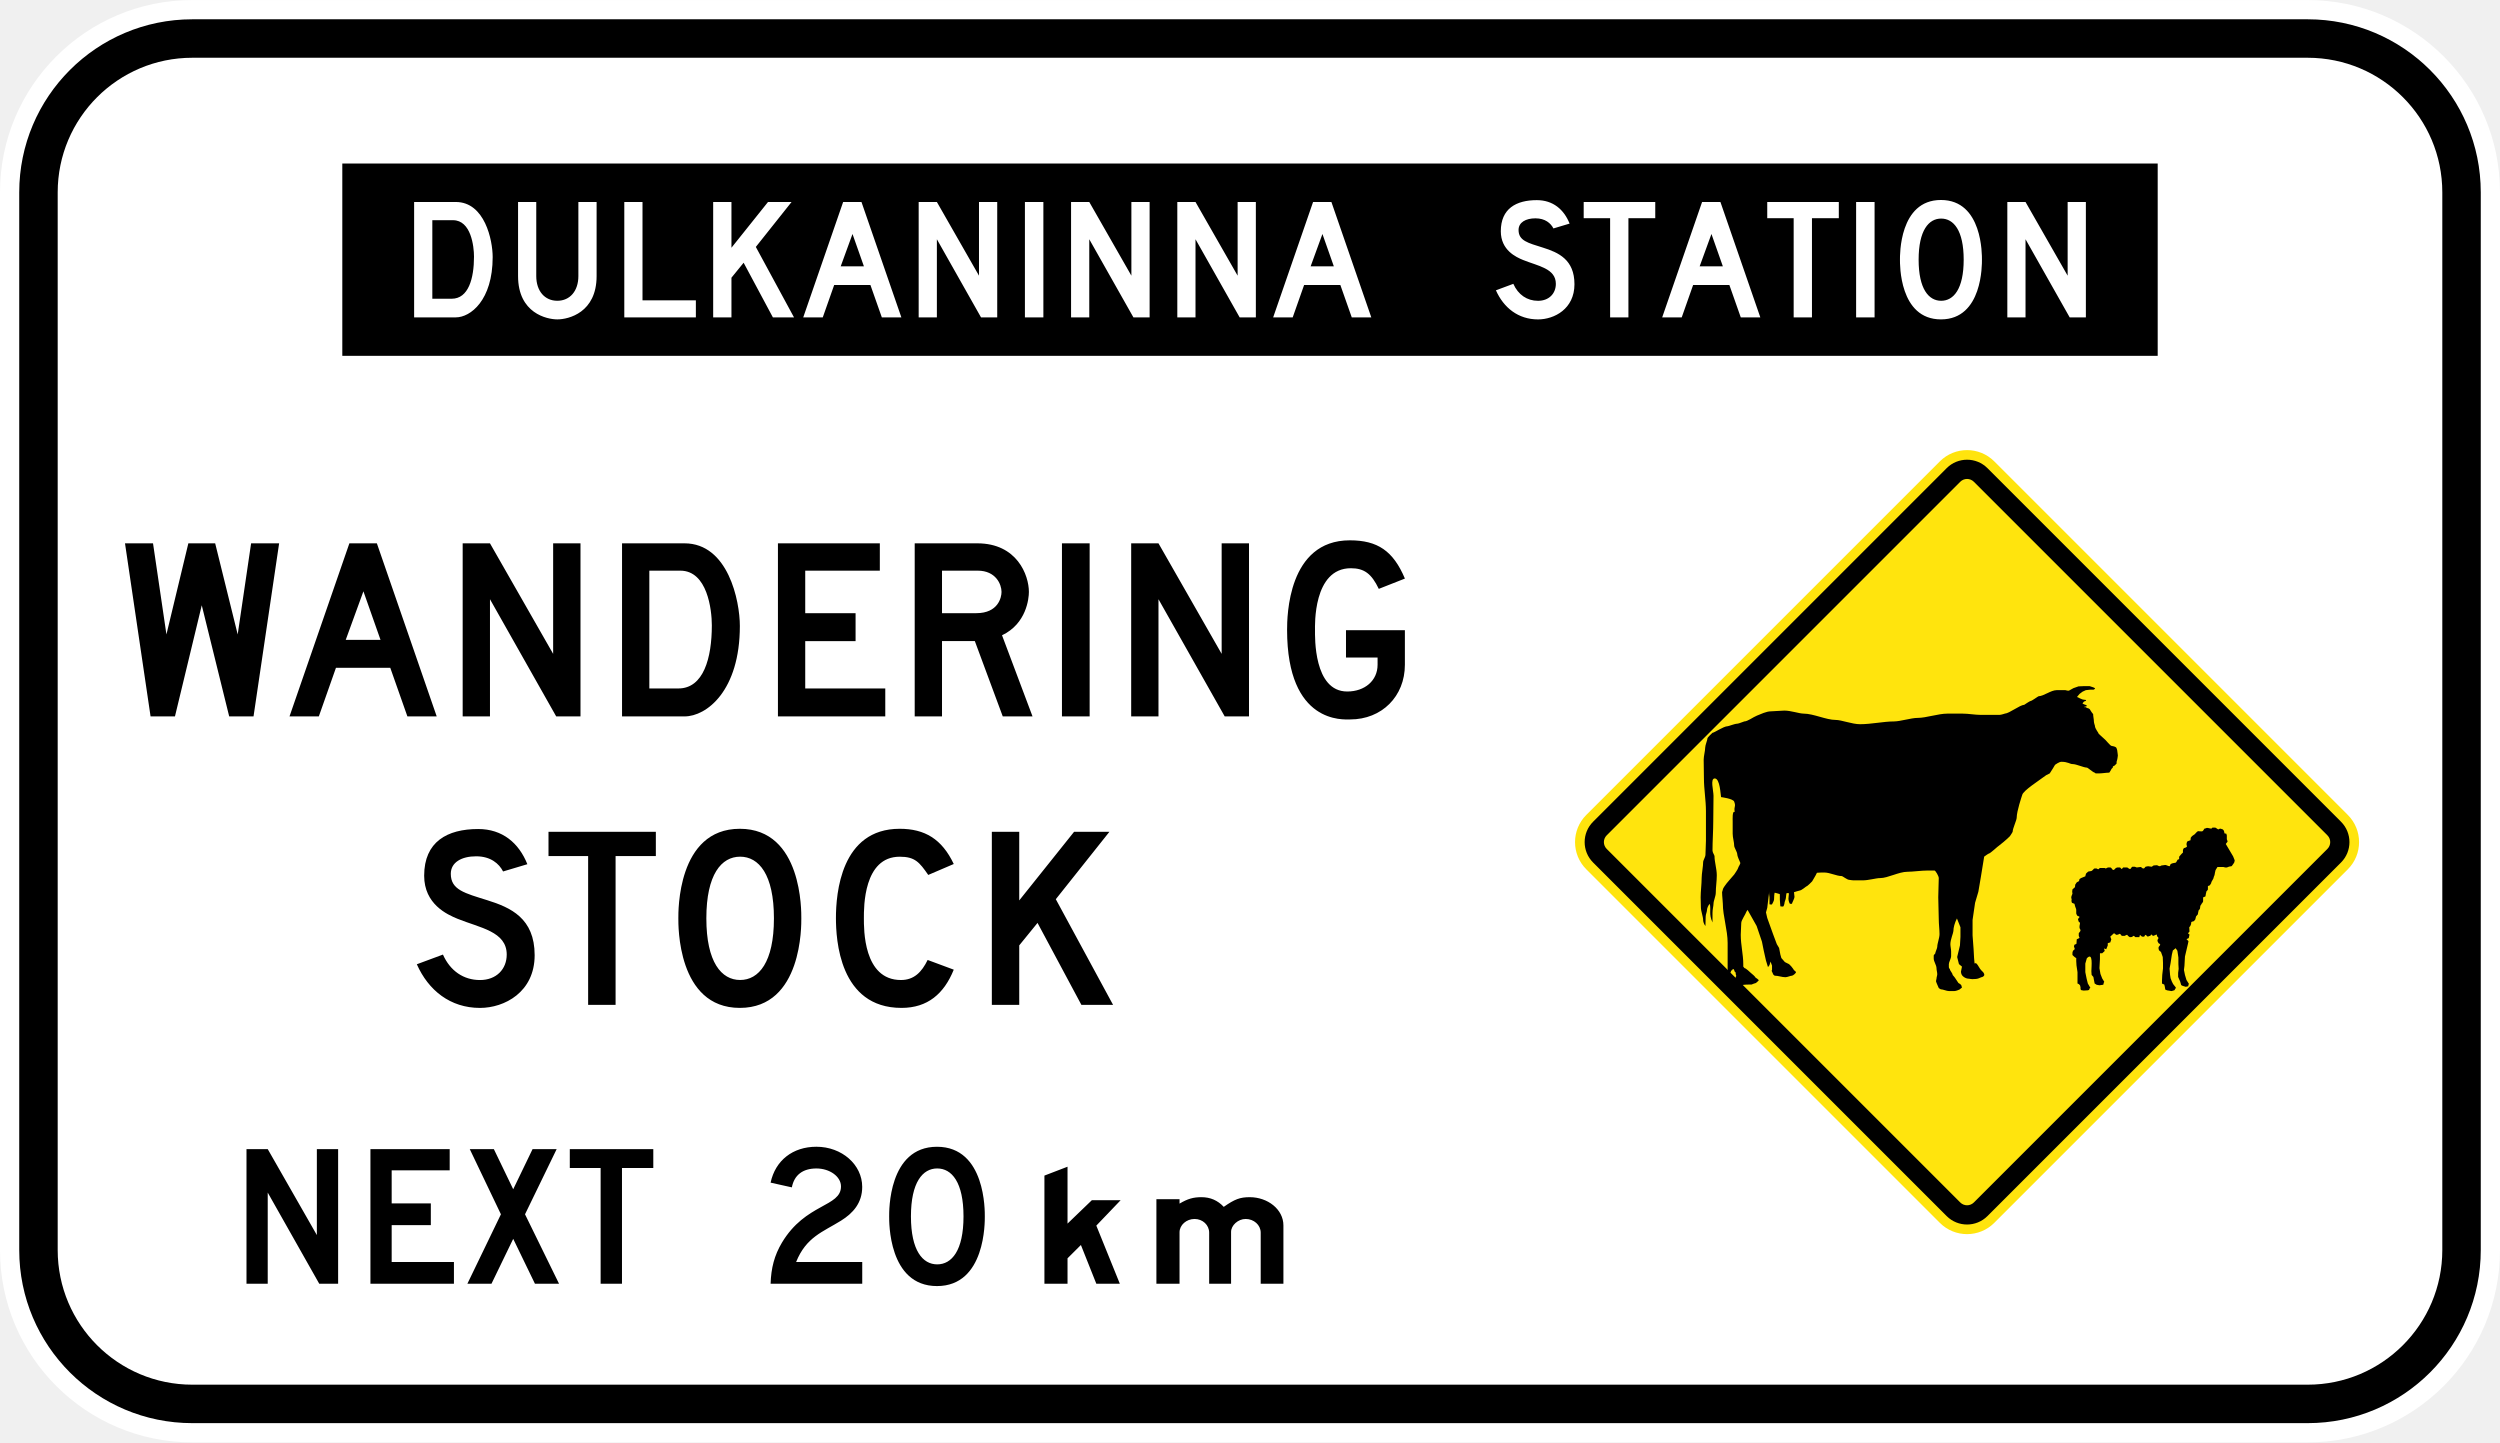
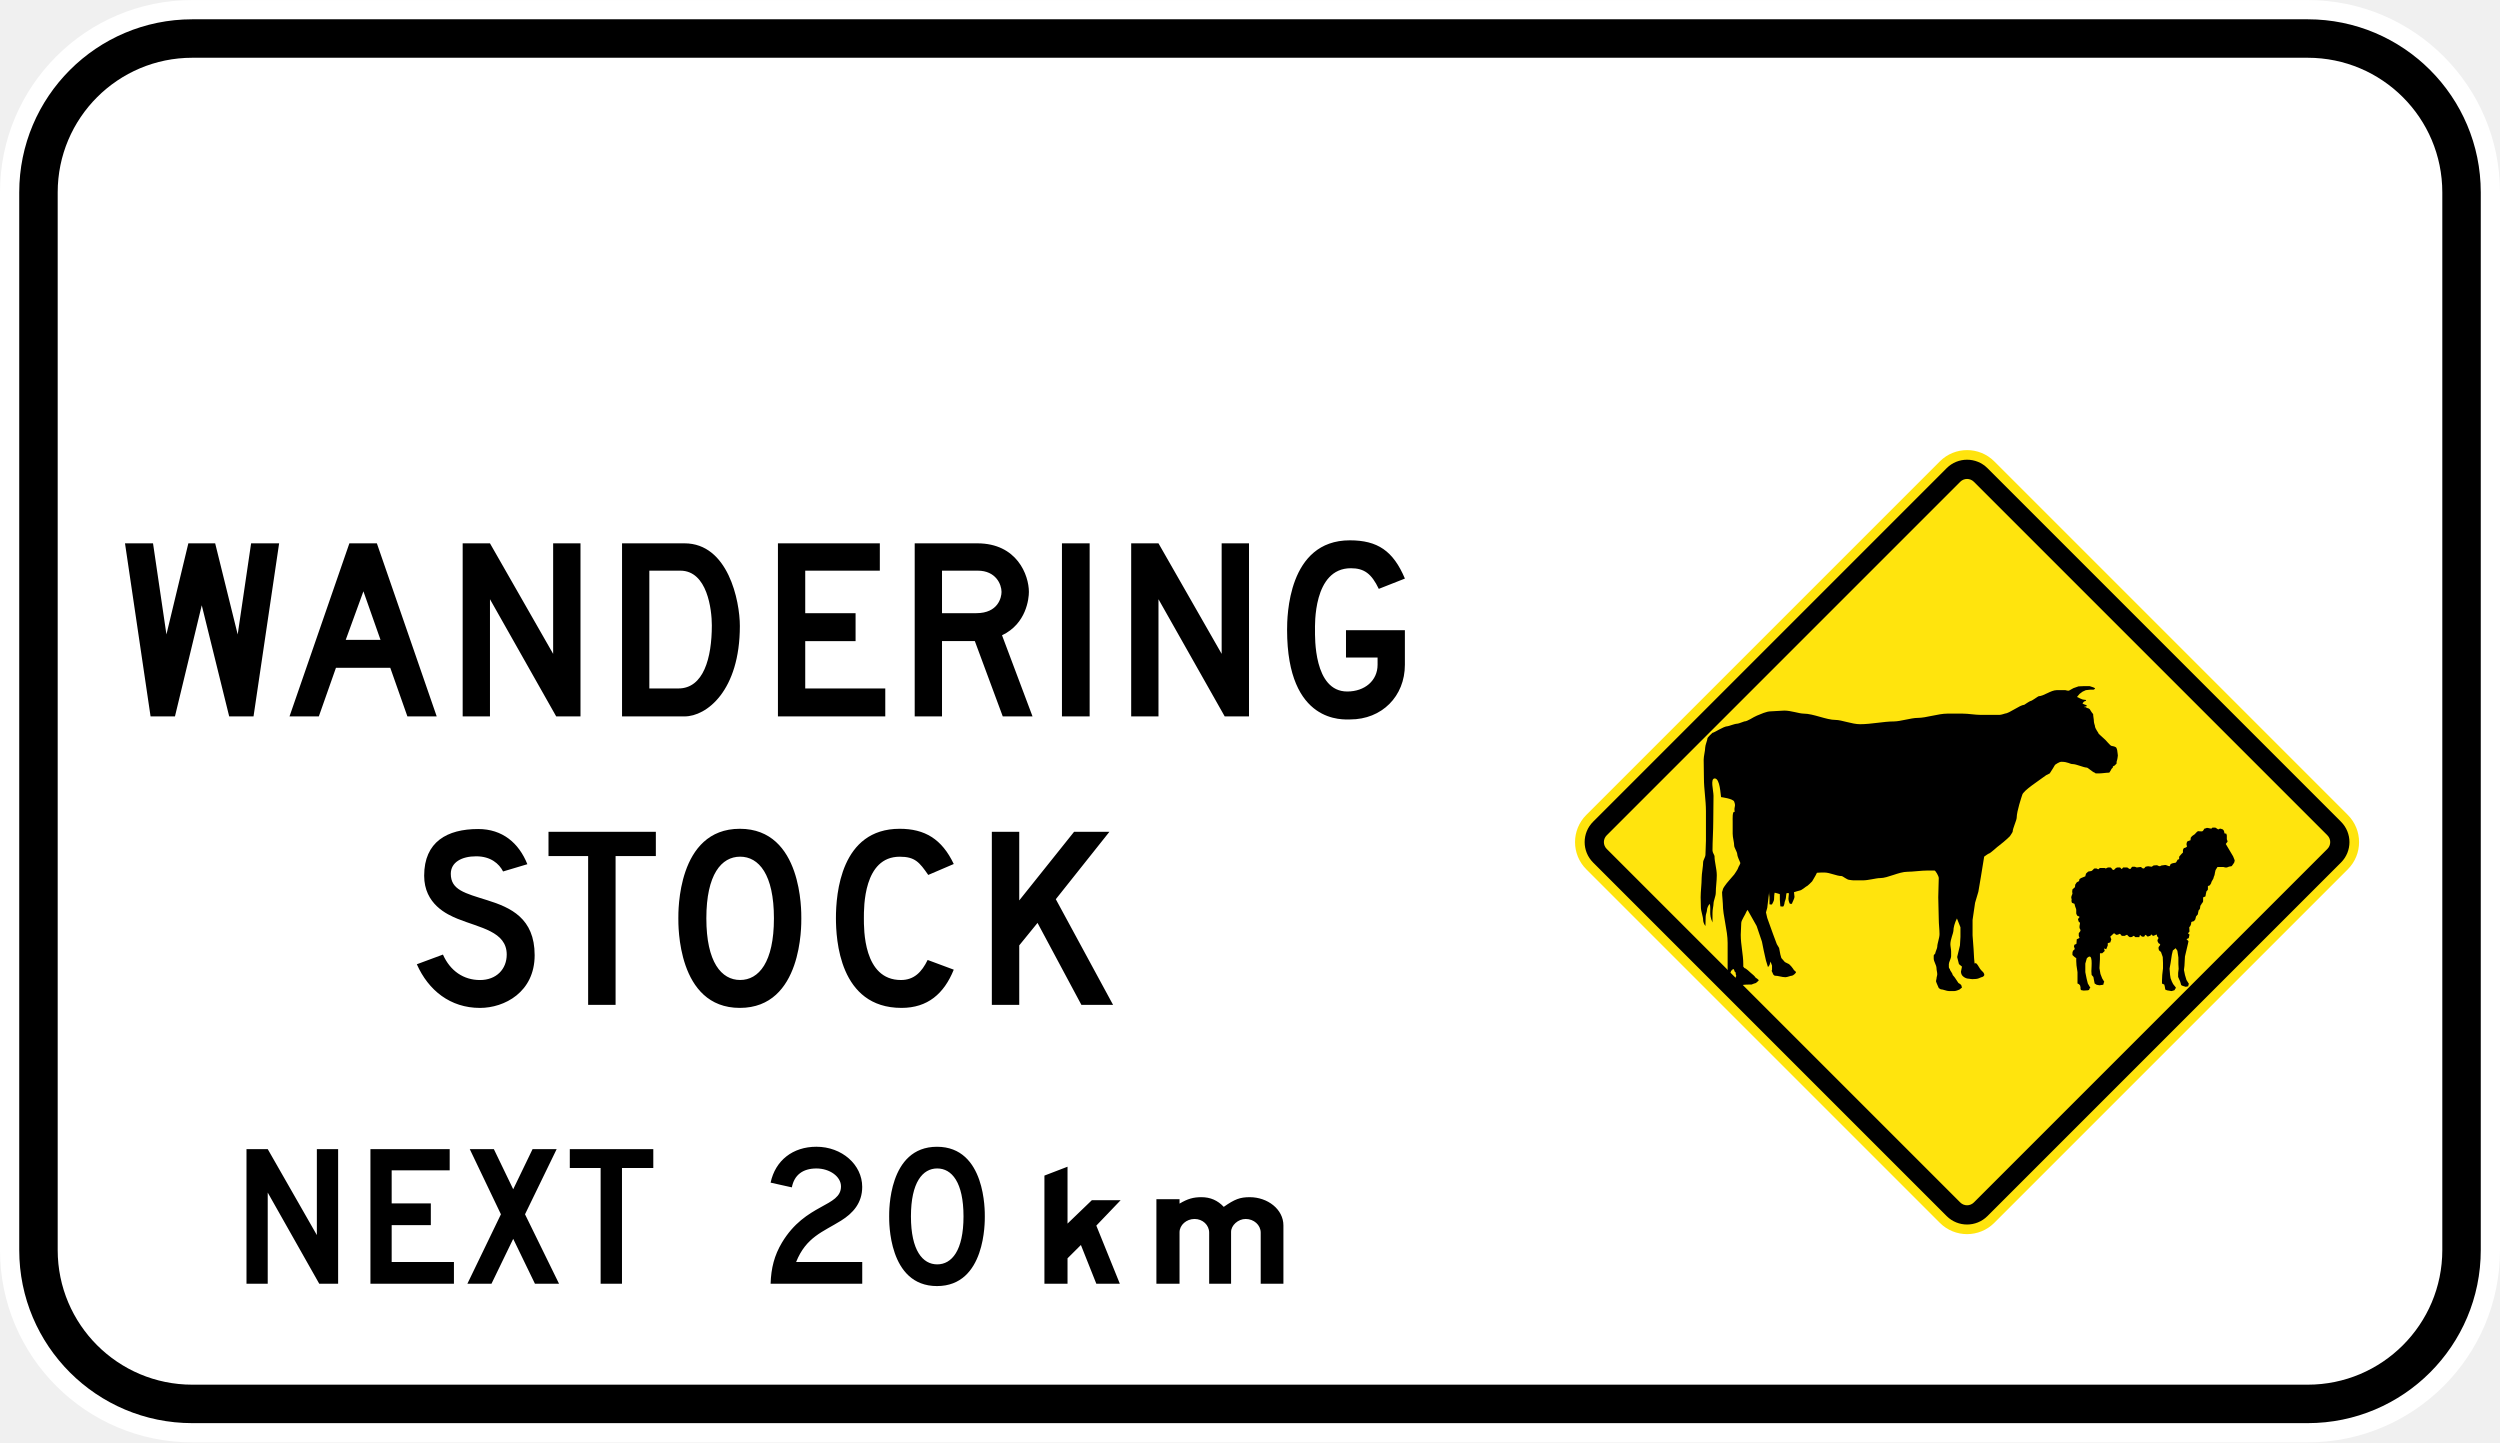
<svg xmlns="http://www.w3.org/2000/svg" version="1.1" width="91.72mm" height="52.92mm" viewBox="0 0 260 150">
  <g transform="scale(0.1)">
    <g id="panel">
      <path id="edge" fill="#fff" d="M200 0h2200a200 200 0 0 1 200 200v1100a200 200 0 0 1 -200 200h-2200a200 200 0 0 1 -200 -200v-1100a200 200 0 0 1 200 -200Z" />
      <path id="border" fill="#000" d="M200 20h2200a180 180 0 0 1 180 180v1100a180 180 0 0 1 -180 180h-2200a180 180 0 0 1 -180 -180v-1100a180 180 0 0 1 180 -180Z" />
      <path id="ground" fill="#fff" d="M200 60h2200a140 140 0 0 1 140 140v1100a140 140 0 0 1 -140 140h-2200a140 140 0 0 1 -140 -140v-1100a140 140 0 0 1 140 -140Z" />
    </g>
    <g id="legend">
-       <rect fill="#000" x="356" y="170" width="1888" height="200" />
-       <path fill="#fff" d="M474.06 330C489.24 330 512.38 312.31 512.38 267.3C512.38 249.88 504.27 210 473.98 210H430.69V330ZM492.96 266.88C492.96 289.47 487.23 310.62 469.77 310.62H449.62V228.94H471.1C489.9 228.94 492.96 256.14 492.96 266.88Z M579.63 332.1C591.36 332.1 620.47 325 620.47 287.06V210H601.51V287.06C601.51 302.64 592.66 312.74 579.61 312.74C566.56 312.74 557.71 302.64 557.71 287.06V210H538.78V287.06C538.78 325.81 568.95 332.1 579.63 332.1Z M649.27 330H723.7V312.31H668.2V210H649.27Z M803.8 330H825.76L786.06 256.74L823.23 210H798.73L760.71 257.58V210H741.7V330H760.71V288.75L773.38 273.17Z M917.1 330H937.42L895.93 210H876.87L835.36 330H855.68L867.55 296.31H905.23ZM886.6 243.27 898.47 276.94H874.33Z M1020.26 330H1037.11V210H1018.15V286.63L974.35 210H955.42V330H974.35V248.75Z M1065.91 330H1085.11V210H1065.91Z M1178.75 330H1195.6V210H1176.64V286.63L1132.84 210H1113.91V330H1132.84V248.75Z M1289.24 330H1306.09V210H1287.13V286.63L1243.33 210H1224.4V330H1243.33V248.75Z M1405.83 330H1426.15L1384.66 210H1365.6L1324.09 330H1344.41L1356.28 296.31H1393.96ZM1375.33 243.27 1387.19 276.94H1363.06Z  M1599.55 332.12C1616.44 332.12 1637.44 321.23 1637.44 295.55C1637.44 269.87 1620.71 262.5 1604.71 257.48C1589.01 252.54 1579.3 250.32 1579.3 239.12C1579.3 231.19 1586.77 227 1596.87 227C1606.96 227 1612.78 232.08 1615.56 237.51L1632.38 232.47C1626.49 217.75 1615.12 208.08 1598.29 208.08C1576.83 208.08 1560.84 216.88 1560.84 240.45C1560.84 260.22 1576.83 267.38 1583.98 270.31C1599.55 276.63 1618.08 279.09 1618.08 295.12C1618.08 305.22 1610.92 312.78 1599.55 312.78C1588.18 312.78 1578.89 306.48 1573.86 295.12L1555.75 301.85C1563.76 319.94 1578.92 332.12 1599.55 332.12Z M1693.56 226.84H1721.47V210H1647.04V226.84H1674.52V330H1693.56Z M1810.4 330H1830.73L1789.24 210H1770.17L1728.67 330H1748.99L1760.86 296.31H1798.54ZM1779.91 243.27 1791.77 276.94H1767.64Z M1884.44 226.84H1912.36V210H1837.93V226.84H1865.41V330H1884.44Z M1930.36 330H1949.56V210H1930.36Z M2018.59 207.92C1975.05 207.92 1975.96 265.69 1975.96 270C1975.96 274.31 1975.05 332.1 2018.59 332.1C2062.14 332.1 2061.22 274.31 2061.22 270C2061.22 265.69 2062.14 207.92 2018.59 207.92ZM1995.37 270C1995.37 239.49 2005.87 227.25 2018.8 227.25C2031.73 227.25 2042.23 239.5 2042.23 270C2042.23 300.5 2031.73 312.75 2018.8 312.75C2005.87 312.75 1995.37 300.5 1995.37 270Z M2152.47 330H2169.31V210H2150.35V286.63L2106.55 210H2087.62V330H2106.55V248.75Z" />
      <path fill="#000" d="M263.67 745 290.29 565H261.15L247.2 659.75L223.78 565H195.88L173.09 659.75L159.14 565H130L156.59 745H181.95L209.83 629.42L238.36 745Z M423.69 745H454.18L391.94 565H363.35L301.09 745H331.58L349.38 694.47H405.89ZM377.95 614.9 395.75 665.42H359.55Z M578.45 745H603.71V565H575.27V679.95L509.57 565H481.18V745H509.57V623.12Z M711.96 745C734.73 745 769.45 718.47 769.45 650.95C769.45 624.83 757.28 565 711.85 565H646.92V745ZM740.31 650.32C740.31 684.21 731.72 715.93 705.53 715.93H675.31V593.42H707.53C735.72 593.42 740.31 634.21 740.31 650.32Z M809.05 745H920.69V715.95H837.44V666.68H889.8V637.63H837.44V593.42H915.02V565H809.05Z M1013.82 666.65 1042.87 745H1073.83L1042.11 660.62C1067.57 648.57 1070.05 622.24 1070.05 615.56C1070.05 598.01 1057.67 565 1016.41 565H951.29V745H979.69V666.65ZM979.69 637.63V593.42H1016.81C1035.71 593.42 1041.59 607.68 1041.59 615.53C1041.59 621.34 1038.03 637.63 1015.44 637.63Z M1104.43 745H1133.23V565H1104.43Z M1273.7 745H1298.96V565H1270.52V679.95L1204.82 565H1176.43V745H1204.82V623.12Z M1338.57 655C1338.57 753.53 1397.7 748.15 1404.22 748.15C1437.09 748.15 1461.08 724.14 1461.08 691.32V655.32H1399.83V683.75H1432.68V691.32C1432.68 707.74 1419.41 719.1 1401.09 719.1C1366.08 719.1 1367.61 662.09 1367.61 655.32C1367.61 651.11 1365.34 590.9 1404.89 590.9C1418.8 590.9 1426.36 596.57 1433.94 612.36L1461.1 601.65C1448.9 572.81 1432.66 561.87 1403.82 561.87C1339.33 561.87 1338.57 641.21 1338.57 655Z" />
      <path fill="#000" d="M499.2 1048.17C524.54 1048.17 556.04 1031.84 556.04 993.32C556.04 954.8 530.95 943.75 506.94 936.21C483.38 928.81 468.83 925.48 468.83 908.67C468.83 896.79 480.03 890.49 495.17 890.49C510.32 890.49 519.05 898.12 523.21 906.26L548.45 898.71C539.61 876.63 522.56 862.12 497.31 862.12C465.11 862.12 441.13 875.33 441.13 910.67C441.13 940.33 465.11 951.06 475.85 955.47C499.2 964.95 526.99 968.63 526.99 992.69C526.99 1007.83 516.26 1019.17 499.2 1019.17C482.15 1019.17 468.22 1009.72 460.66 992.69L433.5 1002.77C445.52 1029.9 468.26 1048.17 499.2 1048.17Z M640.21 890.27H682.08V865H570.44V890.27H611.66V1045H640.21Z M769.43 861.87C704.11 861.87 705.48 948.54 705.48 955C705.48 961.46 704.11 1048.15 769.43 1048.15C834.74 1048.15 833.37 961.46 833.37 955C833.37 948.54 834.74 861.87 769.43 861.87ZM734.6 955C734.6 909.24 750.35 890.88 769.74 890.88C789.14 890.88 804.89 909.26 804.89 955C804.89 1000.74 789.14 1019.12 769.74 1019.12C750.35 1019.12 734.6 1000.74 734.6 955Z M937.57 1048.15C964.77 1048.15 981.78 1033.43 991.91 1008.39L964.75 998.29C958.61 1010.85 950.71 1019.15 936.96 1019.15C897.74 1019.15 898.44 965.87 898.44 954.71C898.44 943.41 898.04 890.92 935.7 890.92C951.59 890.92 956.18 896.63 965.38 909.87L991.91 898.5C979.55 872.49 961.78 861.87 935.68 861.87C874.46 861.87 869.37 929.37 869.37 954.68C869.37 976.6 872.79 1048.15 937.57 1048.15Z M1124.66 1045H1157.6L1098.04 935.11L1153.79 865H1117.05L1060.01 936.37V865H1031.51V1045H1060.01V983.12L1079.03 959.75Z" />
      <path fill="#000" d="M332 1335H351.65V1195H329.53V1284.41L278.43 1195H256.35V1335H278.43V1240.2Z M385.25 1335H472.09V1312.41H407.34V1274.08H448.06V1251.49H407.34V1217.1H467.68V1195H385.25Z M556.33 1335H581.39L546.02 1262.8L578.94 1195H553.88L533.74 1236.76L513.6 1195H488.54L520.96 1262.8L486.09 1335H511.15L533.74 1288.33Z M646.86 1214.65H679.43V1195H592.59V1214.65H624.65V1335H646.86Z M874.61 1269.46C887.09 1261.71 896.7 1251.05 896.7 1234.31C896.7 1211.22 875.61 1192.55 849.06 1192.55C824.51 1192.55 806.34 1206.8 801.43 1229.88L823.53 1234.8C825.98 1222.02 834.83 1215.14 849.08 1215.14C862.87 1215.14 874.63 1223.51 874.63 1233.82C874.63 1255.32 837.79 1251.21 813.22 1292.27C805.33 1305.49 801.92 1318.8 801.43 1335H896.73V1312.41H827.96C838.44 1286.37 855.76 1281.19 874.61 1269.46Z M974.47 1192.57C923.66 1192.57 924.73 1259.98 924.73 1265C924.73 1270.02 923.66 1337.45 974.47 1337.45C1025.27 1337.45 1024.2 1270.02 1024.2 1265C1024.2 1259.98 1025.27 1192.57 974.47 1192.57ZM947.38 1265C947.38 1229.4 959.63 1215.12 974.71 1215.12C989.8 1215.12 1002.05 1229.42 1002.05 1265C1002.05 1300.58 989.8 1314.88 974.71 1314.88C959.63 1314.88 947.38 1300.58 947.38 1265Z M1140.17 1274.58 1165.46 1248.15H1135.52L1110.23 1272.48V1213.32L1086.2 1222.55V1335H1110.23V1308.57L1124.14 1294.72L1140.17 1335H1164.62Z M1311.13 1335H1334.75V1274.37C1334.75 1257.56 1318.3 1245 1299.73 1245C1289.59 1245 1284.11 1247.09 1272.71 1255.07C1266.38 1248.33 1258.78 1245 1249.49 1245C1241.11 1245 1235.17 1246.66 1226.72 1251.7V1247.09H1202.66V1335H1226.72V1281.51C1226.72 1273.98 1233.88 1267.66 1242.34 1267.66C1250.8 1267.66 1257.53 1273.96 1257.53 1281.91V1335H1280.32V1281.09C1280.32 1274.37 1287.52 1267.66 1295.5 1267.66C1303.94 1267.66 1311.13 1273.85 1311.13 1281.91Z" />
      <path fill="#ffe40d" d="M2017.46 479.75A40 40 0 0 1 2074.02 479.75L2441.72 847.46A40 40 0 0 1 2441.72 904.02L2074.02 1271.72A40 40 0 0 1 2017.46 1271.72L1649.75 904.02A40 40 0 0 1 1649.75 847.46L2017.46 479.75Z" />
      <path fill="#000" d="M2024.53 486.82A30 30 0 0 1 2066.95 486.82L2434.65 854.53A30 30 0 0 1 2434.65 896.95L2066.95 1264.65A30 30 0 0 1 2024.53 1264.65L1656.82 896.95A30 30 0 0 1 1656.82 854.53L2024.53 486.82Z" />
      <path fill="#ffe40d" d="M2038.67 500.97A10 10 0 0 1 2052.81 500.97L2420.5 868.67A10 10 0 0 1 2420.5 882.81L2052.81 1250.5A10 10 0 0 1 2038.67 1250.5L1670.97 882.81A10 10 0 0 1 1670.97 868.67L2038.67 500.97Z" />
      <g transform="translate(1768.67 713.5) scale(0.99)">
        <path fill="#000" d="M269.223 244.05L272.932 253.322L272.932 263.397L272.406 272.399L269.486 284.591L271.34 292.009L274.523 294.659L273.465 299.959C273.465 302.084 274.523 304.201 276.115 305.26C277.699 306.581 279.824 307.384 281.941 307.384C284.591 307.91 286.716 307.91 288.833 307.647C290.95 307.647 293.075 306.581 294.929 305.792C295.725 305.792 297.316 304.997 297.842 303.938C298.105 302.872 297.842 302.084 297.316 301.288C296.513 299.959 295.455 299.434 294.659 298.368C293.075 296.783 291.746 293.6 289.891 291.483C289.358 291.483 288.3 290.424 287.774 291.483L287.241 285.65L286.716 276.115L285.657 261.805L285.657 245.641L288.3 227.623L291.746 215.964L294.396 200.326L297.842 179.124C299.959 177.54 302.346 175.948 302.609 175.948C304.201 175.948 312.684 167.735 313.21 167.735C313.473 167.735 322.482 160.318 324.869 157.667C324.869 157.667 327.782 153.426 327.782 152.893C327.782 149.454 332.024 140.97 332.024 138.057C332.024 131.428 337.324 115.797 337.857 114.206C338.916 109.701 355.606 99.101 363.03 93.537L366.739 91.683C368.061 89.829 372.032 83.207 372.302 82.674C372.302 82.674 376.544 79.491 378.924 79.491C385.816 79.491 387.933 81.878 390.583 81.878C394.825 81.878 402.243 85.587 405.689 85.587C406.747 85.587 411.785 90.354 413.902 90.887L414.961 91.683C415.494 91.683 416.29 91.683 416.552 91.683C417.085 91.683 418.144 91.683 418.677 91.683C422.115 91.683 426.094 90.887 429.27 90.887C429.27 90.887 431.132 88.237 431.132 87.974C431.132 87.441 432.453 85.85 432.986 85.587C432.986 85.587 432.986 84.265 433.249 84.265L434.841 83.47L436.958 81.352C436.958 81.352 436.958 79.761 436.958 79.491C436.958 78.965 437.754 77.374 437.754 76.578C437.754 75.782 438.279 74.198 438.279 72.869C438.279 71.277 437.754 69.686 437.754 68.627C437.754 67.306 436.958 64.918 436.425 64.393C435.366 63.334 431.658 62.801 431.658 62.801C430.336 62.801 425.036 55.909 423.97 55.384L418.144 50.083C418.144 49.025 414.172 44.783 414.172 41.6C414.172 41.6 413.106 38.424 413.106 37.095C413.106 34.708 412.318 31.795 412.318 29.415C412.318 29.152 410.193 27.028 410.193 26.495C410.193 26.495 408.872 24.64 408.872 24.377C408.872 24.114 407.28 23.319 407.28 23.319C406.485 23.319 405.163 22.523 404.097 21.99C404.097 21.99 402.243 22.253 402.776 21.99C403.039 21.464 405.163 21.464 405.689 20.931C405.959 20.669 404.893 19.873 404.893 19.873C404.36 19.61 401.184 18.814 401.184 18.018L402.776 16.164C403.039 15.901 404.893 15.901 404.893 14.835C404.893 14.31 402.776 14.31 402.776 14.31C400.659 14.31 397.475 12.192 395.358 11.397L398.001 8.213L401.184 5.826L404.63 4.242L409.398 3.709L412.844 3.709L414.172 2.913L414.172 2.117L412.581 1.321L408.602 0L402.776 0L396.942 0.263L391.642 2.117L386.875 4.768C385.283 5.038 383.962 4.242 383.166 4.242C380.253 4.242 376.011 4.242 373.894 4.242C368.061 4.242 360.11 10.601 355.08 10.601C354.547 10.601 347.925 15.631 346.596 15.631C345.801 15.631 339.975 19.61 339.975 19.61C335.2 19.873 324.336 28.619 319.569 28.882C319.569 28.882 315.597 30.211 314.006 30.211C307.114 30.211 300.229 30.211 294.133 30.211C288.3 30.211 281.415 28.882 275.049 28.882C270.544 28.882 263.923 28.882 259.418 28.882C249.35 28.882 237.158 33.386 227.886 33.386C220.994 33.386 209.868 37.095 202.976 37.095C192.375 37.095 179.394 40.008 167.472 40.008C158.989 40.008 148.125 35.511 141.766 35.511C131.961 35.511 118.448 28.882 108.117 28.882C103.605 28.882 94.866 25.706 87.974 25.706C84.265 25.706 77.111 26.495 73.665 26.495C69.16 26.495 63.064 29.415 59.092 31.006C55.114 32.591 49.287 37.095 45.841 37.095C45.316 37.095 40.016 39.483 38.424 39.483C35.774 39.483 29.415 42.133 28.356 42.133C24.114 42.133 14.31 49.025 12.455 49.025C12.455 49.025 7.155 53.792 7.155 54.851C7.155 56.705 4.768 62.005 4.768 64.656C4.768 68.102 3.183 73.402 3.183 77.374C3.183 83.47 3.446 91.15 3.446 96.983C3.446 108.11 5.563 120.039 5.563 131.166C5.563 140.97 5.563 152.367 5.563 162.435C5.563 167.735 5.038 172.765 5.038 177.54C5.038 179.124 2.65 183.366 2.65 184.425C2.65 189.462 1.059 196.88 1.059 201.654C1.059 208.013 0 215.694 0 221.79C0 225.499 0.263 229.208 0.263 232.391C0.263 236.632 2.65 241.933 2.65 246.167C2.65 247.226 3.446 250.146 5.038 252C5.038 247.226 5.3 244.846 5.3 241.933C5.3 239.808 6.622 237.158 6.622 235.567C6.622 233.449 7.951 230.266 9.542 228.682C10.331 230.799 10.068 235.567 10.068 237.691C10.068 240.341 10.331 243.517 12.455 248.292C12.455 244.583 12.455 240.867 12.455 238.224C12.455 234.508 13.514 230.799 13.514 228.682C13.514 225.499 15.901 220.731 15.901 217.023C15.901 211.189 16.96 205.093 16.96 198.734C16.96 191.85 14.572 184.958 14.572 178.599C14.572 177.54 12.455 174.89 12.455 172.765C12.455 162.435 13.251 152.367 13.251 142.029C13.251 133.283 13.514 124.274 13.514 115.265C13.514 109.701 9.805 96.983 14.843 96.983C20.406 96.983 20.931 114.469 21.464 116.593C21.464 116.593 34.182 118.185 35.241 121.361C37.365 126.924 34.715 125.865 35.774 132.224C33.124 130.64 33.649 139.912 33.649 142.029C33.649 146.271 33.649 151.308 33.649 155.017C33.649 159.252 35.241 164.026 35.241 167.735C35.241 169.589 38.424 174.357 38.424 176.481C38.424 178.599 40.541 182.84 41.6 185.491C42.133 186.549 39.483 189.995 39.483 190.791C39.483 191.85 35.241 197.938 35.241 197.938C33.649 200.063 27.298 206.685 25.173 210.131C25.173 210.131 23.319 212.781 23.319 213.576C23.319 214.372 22.523 215.694 22.523 216.49C22.523 220.731 23.319 226.032 23.319 228.682C23.319 241.4 28.356 256.235 28.356 269.756C28.356 273.728 28.356 280.882 28.356 286.183C28.356 290.424 28.356 294.659 28.356 298.901C28.356 299.959 29.415 300.492 29.415 301.551C29.415 302.084 29.941 302.872 29.941 302.872C30.473 302.084 32.065 299.959 32.065 298.901L33.124 298.368L33.649 297.309L34.715 297.309L35.241 298.368C35.241 298.901 35.774 299.434 35.774 299.959C35.774 299.959 36.832 300.492 36.832 301.288C36.832 301.288 36.832 302.346 36.832 302.609C36.832 302.872 37.365 303.668 37.365 304.201C37.365 304.201 37.365 304.997 36.832 305.522C36.3 306.581 36.832 307.384 36.832 307.91C37.891 309.238 38.424 311.093 39.483 312.151C41.074 312.677 42.133 313.21 43.724 314.006C46.637 313.473 50.083 313.473 53.529 313.473C54.851 312.947 56.705 312.151 58.034 311.881C58.83 311.093 60.151 310.297 60.947 309.238C60.947 308.968 60.947 308.705 60.947 308.705C59.618 307.647 59.092 306.851 58.034 306.581C56.705 304.464 54.325 302.609 52.734 301.288C51.938 300.492 47.433 296.25 46.104 296.25L44.783 294.659C44.783 294.133 44.783 292.009 44.783 292.009C44.783 281.941 42.133 271.873 42.133 261.273C42.133 257.826 42.658 252 42.658 248.817C42.658 245.904 47.17 239.808 48.229 236.632C48.229 236.632 48.755 236.099 49.287 235.041L58.83 252L64.393 268.427L66.247 277.699L68.627 288.3L70.752 295.192L72.343 293.067L73.402 289.366L74.993 293.6L74.993 298.368C73.665 298.901 76.052 301.288 76.052 302.609C76.052 302.609 77.374 304.201 77.907 304.201C81.615 304.201 85.324 305.792 89.033 305.792C91.157 305.792 94.333 304.201 95.925 304.201C96.983 304.201 100.166 301.551 100.166 300.492C100.166 299.959 98.042 298.368 98.042 298.368C97.516 297.309 93.8 292.009 91.683 291.483C91.683 291.483 89.566 290.424 88.507 289.891L84.791 285.65L83.732 281.941L82.411 275.049L80.024 271.077L76.052 260.477L69.956 243.517L68.627 237.691L69.956 232.924L72.073 215.431C71.548 218.607 72.343 220.198 72.343 221.79C72.343 224.177 72.343 227.09 72.343 229.208C72.343 229.208 74.723 229.741 74.993 229.208C75.256 228.682 77.111 225.499 77.111 224.177C77.111 222.323 77.374 217.023 77.907 217.023C77.907 217.023 83.207 218.344 83.207 218.607C83.207 219.14 83.207 222.586 83.207 224.177C83.207 226.557 83.732 230.266 83.732 231.332C83.732 231.332 86.916 231.858 86.916 231.332C87.441 230.799 87.974 228.682 87.974 228.682C87.974 226.557 89.566 223.907 89.566 222.323C89.566 220.994 90.099 218.607 90.099 217.811C90.099 217.285 92.742 217.285 92.742 217.811C92.742 218.877 92.216 221.527 92.216 223.382C92.216 225.236 93.275 228.149 93.8 228.682L95.925 228.682C95.925 227.623 98.575 223.382 98.575 221.264C98.575 220.198 98.042 217.023 98.042 216.49C98.042 216.49 103.875 214.635 104.401 214.635C105.73 214.635 111.03 210.394 111.03 210.394C112.089 210.394 117.126 205.093 117.126 205.093C117.126 204.83 121.098 198.734 122.156 196.084C123.748 195.821 128.515 195.821 130.107 195.821C135.67 195.821 142.825 199.53 148.125 199.53C149.184 199.53 153.959 203.509 156.076 203.509C156.601 203.509 158.989 204.035 160.318 204.035C161.902 204.035 164.289 204.035 165.881 204.035C167.202 204.035 169.589 204.035 170.385 204.035C176.481 204.035 184.162 201.654 188.666 201.654C196.617 201.654 208.276 195.025 217.285 195.025C223.119 195.025 231.595 193.704 238.749 193.704C240.604 193.704 245.641 193.704 245.641 193.704C246.7 193.704 250.146 199.53 250.146 201.654C250.146 208.013 249.613 214.898 249.613 221.79C249.613 229.208 250.146 237.691 250.146 244.846C250.146 250.146 250.942 255.709 250.942 260.477C250.942 264.718 248.555 270.281 248.555 273.99C248.555 275.319 246.437 279.554 246.437 280.882C246.437 280.882 244.846 282.474 244.846 282.999C244.846 283.532 244.846 285.65 244.846 286.183C244.846 289.366 247.759 293.067 247.759 296.25C247.759 298.368 248.555 300.492 248.555 302.609C248.555 304.201 247.759 305.792 247.759 307.384C247.759 307.91 247.233 308.968 247.233 310.027C247.759 312.151 249.35 315.064 250.146 317.182C250.146 317.182 252 318.51 252.263 318.51C254.651 318.51 258.359 320.365 261.01 320.365C262.331 320.365 264.718 320.365 266.31 320.365C268.164 320.365 270.544 319.306 271.873 318.773C271.873 318.773 273.99 317.182 274.523 316.656L273.99 314.802C273.99 313.473 270.814 311.881 270.814 311.881C270.281 310.823 267.631 307.384 267.106 306.318C267.106 306.318 265.514 304.201 264.718 303.405C264.718 301.551 261.805 298.901 261.805 297.309C261.805 297.309 260.747 296.25 260.747 295.192C260.747 294.659 260.747 293.067 260.747 292.009C260.747 289.891 263.127 286.183 263.127 283.532C263.127 282.474 263.127 280.087 263.127 278.765C263.127 276.115 262.331 273.465 262.331 271.077C262.331 266.31 265.514 259.155 265.514 257.301C265.514 253.592 266.836 248.817 269.223 244.05M501.876 292.009L502.146 297.046L501.613 301.288L501.613 305.522L503.731 310.297L504.797 314.006L506.118 314.802L509.564 315.86L512.214 315.327L512.477 314.802L512.214 314.006L513.01 312.947L510.36 308.705L508.768 303.405L507.71 298.105L508.235 293.863L508.768 284.065L511.944 270.552L512.477 267.894L510.36 265.777L512.74 264.718L513.536 261.01L511.944 259.681L513.536 257.826L513.273 253.322C514.864 252 515.39 249.613 515.39 248.022C515.39 247.496 518.04 246.963 518.04 246.963C518.04 246.963 519.632 245.371 519.632 245.108C519.632 244.583 520.428 242.458 520.428 241.933L522.282 239.808C522.282 239.012 523.078 236.099 523.078 235.837C523.078 235.304 524.399 234.245 524.399 234.245C524.399 234.245 524.932 231.858 524.932 230.799L525.991 229.208C525.991 228.682 527.845 227.09 527.845 226.032C527.845 225.236 527.845 223.119 527.845 222.053C527.845 221.79 530.233 220.994 530.233 220.994C530.233 220.731 530.758 219.14 530.758 218.081C530.758 217.548 531.291 216.752 531.291 215.694C531.291 215.694 532.883 214.109 532.883 213.576C532.883 212.781 532.883 210.664 532.883 210.131C532.883 209.868 534.737 209.598 535 209.072L536.329 206.955C536.329 205.093 538.979 202.713 538.979 200.588C538.979 200.588 540.037 198.471 540.037 197.413C540.037 196.88 540.57 194.762 540.57 194.762C540.57 193.441 541.629 192.112 542.951 189.995L549.047 189.995L551.164 190.521L552.755 190.521L554.873 189.725L555.939 189.462L556.201 189.462L557.26 189.199L557.793 189.199L558.589 188.141L560.443 185.491L560.969 183.629L560.969 182.84L559.377 178.862L551.697 165.881C552.222 164.552 553.551 164.026 553.551 162.968C553.551 162.435 552.755 161.376 552.755 160.843C552.755 159.252 552.755 157.93 552.755 156.871L552.222 155.017L550.368 154.747C550.368 154.747 549.842 152.893 549.842 152.367C549.842 151.834 548.514 150.513 548.514 150.513C547.988 150.513 546.659 149.717 545.863 149.717C545.075 149.717 544.009 150.513 544.009 150.513C542.951 150.513 541.359 148.651 540.57 148.651C540.037 148.651 538.979 148.651 537.65 148.651C537.387 148.651 536.854 149.717 536.329 149.717C535.263 149.717 533.408 148.921 531.824 148.921C531.291 148.921 530.233 149.717 529.174 149.717C529.174 149.717 527.845 152.097 527.319 152.367C526.261 152.893 523.874 152.367 522.545 152.367C521.756 152.367 519.099 155.543 519.099 155.543L516.456 157.397C516.456 157.397 514.864 158.989 514.864 159.252C514.864 159.785 514.602 161.902 514.602 161.902C514.069 161.902 511.944 162.968 511.156 163.23C511.156 163.23 510.36 165.085 510.36 165.881C510.36 166.669 510.886 168.268 510.886 168.268C510.886 169.327 508.235 170.122 507.71 170.122C507.71 170.122 506.651 171.444 506.651 172.503C506.651 172.765 506.651 174.627 506.651 174.89C506.651 174.89 504.527 176.744 504.527 177.007C504.264 177.54 502.672 178.862 502.672 179.394C502.672 179.394 502.672 180.986 502.672 181.782L501.088 182.307C501.088 182.307 499.496 185.491 498.963 185.491C498.963 185.491 496.313 186.016 496.05 186.016C495.517 186.016 493.933 186.812 493.663 187.075C493.4 187.075 493.13 189.199 492.604 189.199C491.276 189.199 489.158 187.871 488.1 187.871C487.041 187.871 485.712 188.403 484.128 188.403C483.858 188.403 482.799 189.199 482.537 189.199C480.945 189.199 479.887 188.141 479.354 188.141C477.769 188.141 476.44 188.403 475.915 188.403C475.382 188.403 474.316 189.725 473.79 189.725C472.469 189.725 471.14 189.199 470.081 189.199C469.286 189.199 467.694 189.725 467.431 189.725C466.898 189.725 466.636 191.579 465.044 191.579C463.723 191.579 463.19 189.995 462.131 189.995C460.81 189.995 459.218 190.521 458.159 190.521C457.626 190.521 456.568 189.725 455.772 189.725C455.509 189.725 454.443 189.725 453.918 189.725C452.326 189.725 452.326 192.112 451.005 192.112C449.946 192.112 448.617 190.521 448.084 190.521C446.5 190.521 444.908 190.521 443.85 190.521C443.587 190.521 442.784 192.112 442.258 192.112C441.725 192.112 441.2 190.521 440.404 190.521C439.608 190.521 438.549 190.521 437.754 190.521C437.491 190.521 436.162 191.054 436.162 191.054C436.162 191.054 434.571 193.171 433.512 193.171C432.453 193.171 431.658 190.521 430.336 190.521C430.336 190.521 429.007 190.521 428.212 190.521C427.153 190.521 426.094 191.579 425.561 191.579C425.299 191.579 424.503 191.054 424.503 191.054C423.444 191.054 422.648 191.054 421.59 191.054C421.057 191.054 419.998 191.054 419.473 191.054C418.94 191.054 418.407 192.375 417.611 192.375C417.085 192.375 416.027 191.579 416.027 191.579C415.494 191.579 413.902 191.579 413.639 191.579C413.106 191.579 411.252 194.23 410.456 194.23C410.456 194.23 407.813 194.762 407.28 194.762C407.017 194.762 404.893 196.88 404.893 196.88C404.893 196.88 404.097 199.267 404.097 199.8L399.593 201.654L398.001 202.713L397.475 204.83L395.088 206.159L393.504 208.539L393.234 211.189L390.583 213.576L390.321 215.964L390.583 218.081L389.525 220.731L389.262 222.849L389.788 223.382L389.525 225.769L390.058 227.623L392.708 228.682C393.504 232.653 394.562 233.712 394.562 235.041C394.562 235.837 394.562 237.954 394.562 238.749C394.562 239.545 395.884 241.4 395.884 241.4C395.884 241.4 398.001 241.933 398.001 242.458C398.001 242.991 396.417 244.583 396.417 244.583C396.417 245.904 397.213 246.963 397.213 247.496C397.213 248.022 398.534 248.022 398.534 248.817C398.534 250.146 398.001 251.467 398.001 252C398.001 252.526 398.001 253.322 398.001 253.855C398.001 254.651 399.067 255.709 399.067 256.505C399.067 257.826 397.213 259.155 397.213 259.681C397.213 260.214 397.213 261.273 397.213 262.331C397.213 262.864 398.001 264.185 398.001 264.185C398.001 264.981 395.088 265.777 395.088 266.04C395.088 267.106 394.825 269.486 394.825 270.552C394.825 270.814 392.971 271.61 392.708 271.61C392.708 271.61 392.175 272.932 392.175 273.195C392.175 274.261 392.971 275.319 392.971 275.845C392.971 276.911 391.642 277.436 391.642 277.436C391.642 277.699 390.583 278.765 390.583 280.087C390.583 280.612 390.583 281.941 390.583 282.474C390.583 282.737 394.3 285.913 394.562 285.65L394.562 288.833L394.825 293.337L395.884 300.492L395.884 304.201L395.884 312.414L397.213 312.947L398.534 314.269L399.067 316.393L399.067 318.248L399.593 319.306L402.243 319.832L406.747 319.569L408.339 319.036L408.076 318.248L409.398 316.919L406.747 312.414L405.426 307.114L404.097 300.492L404.097 291.483L405.689 285.913C412.581 278.765 410.456 294.659 410.456 299.434L410.726 303.405L412.581 305.522L413.106 308.443L413.902 312.414L416.027 313.743L418.94 314.269L422.648 313.743L423.444 312.947L423.174 311.881L423.707 311.356L423.97 310.56L421.853 307.114L419.998 302.346L418.94 296.25L419.473 286.708L419.473 280.612L421.853 280.612L424.503 278.232L423.707 275.582L426.094 276.378L427.686 272.399L427.686 270.019L430.336 269.223L431.395 266.04L430.336 263.127L433.512 260.214C434.045 259.155 435.366 260.214 435.366 260.214C435.366 260.214 436.162 261.273 436.695 261.273C437.491 261.273 438.279 261.01 438.549 261.01C438.812 261.01 439.608 260.214 440.404 260.214C441.2 260.214 441.725 262.331 442.784 262.331C443.054 262.331 444.908 262.331 445.441 262.331C445.967 262.331 446.763 261.273 448.084 261.273C448.355 261.273 448.88 262.331 448.88 262.331C449.413 262.594 450.472 263.66 450.735 263.66C451.005 263.66 452.326 263.66 452.326 263.66C453.385 263.66 454.443 262.331 454.976 262.331C455.509 262.331 456.305 263.66 456.568 263.66C457.093 263.66 458.159 263.66 458.685 263.66C459.218 263.66 460.277 263.66 460.81 263.66C461.072 263.66 461.072 261.535 461.598 261.535C462.131 261.535 463.19 263.127 463.723 263.127C463.723 263.127 465.314 263.397 465.84 263.127C466.373 263.127 466.636 261.273 467.431 261.273C467.957 261.273 469.023 263.127 469.819 263.127C470.081 263.127 471.403 262.331 472.469 262.331C472.469 262.331 472.732 261.01 473.79 261.01C474.316 261.01 474.316 262.331 475.382 262.331C476.44 262.331 477.769 261.01 479.354 261.01L479.354 262.331C479.354 263.127 480.945 263.66 480.945 264.718C480.945 265.251 479.887 266.04 479.887 267.369C479.887 268.427 480.945 269.486 480.945 270.019C480.945 270.019 482.799 270.814 482.799 271.61C482.799 272.399 480.945 273.465 480.945 275.049C480.945 275.582 481.478 277.436 481.478 277.436C481.478 277.436 482.799 278.765 483.595 279.291L485.45 284.591L485.712 290.687L485.712 296.513L484.917 303.405L484.654 309.238L484.654 312.414L485.712 312.947L487.041 313.473L487.574 315.597L488.1 318.773L489.954 319.569L494.729 320.365L497.372 319.569L498.43 319.036L497.905 318.248L498.963 317.715L499.226 316.656L496.313 312.947L494.992 310.297L493.663 306.851L493.13 303.405L492.604 296.783L493.663 290.95L494.992 282.211L496.05 277.699C496.313 277.436 497.905 276.378 498.963 275.319L500.818 277.969L501.876 285.124L501.876 292.009Z" />
      </g>
    </g>
  </g>
</svg>
